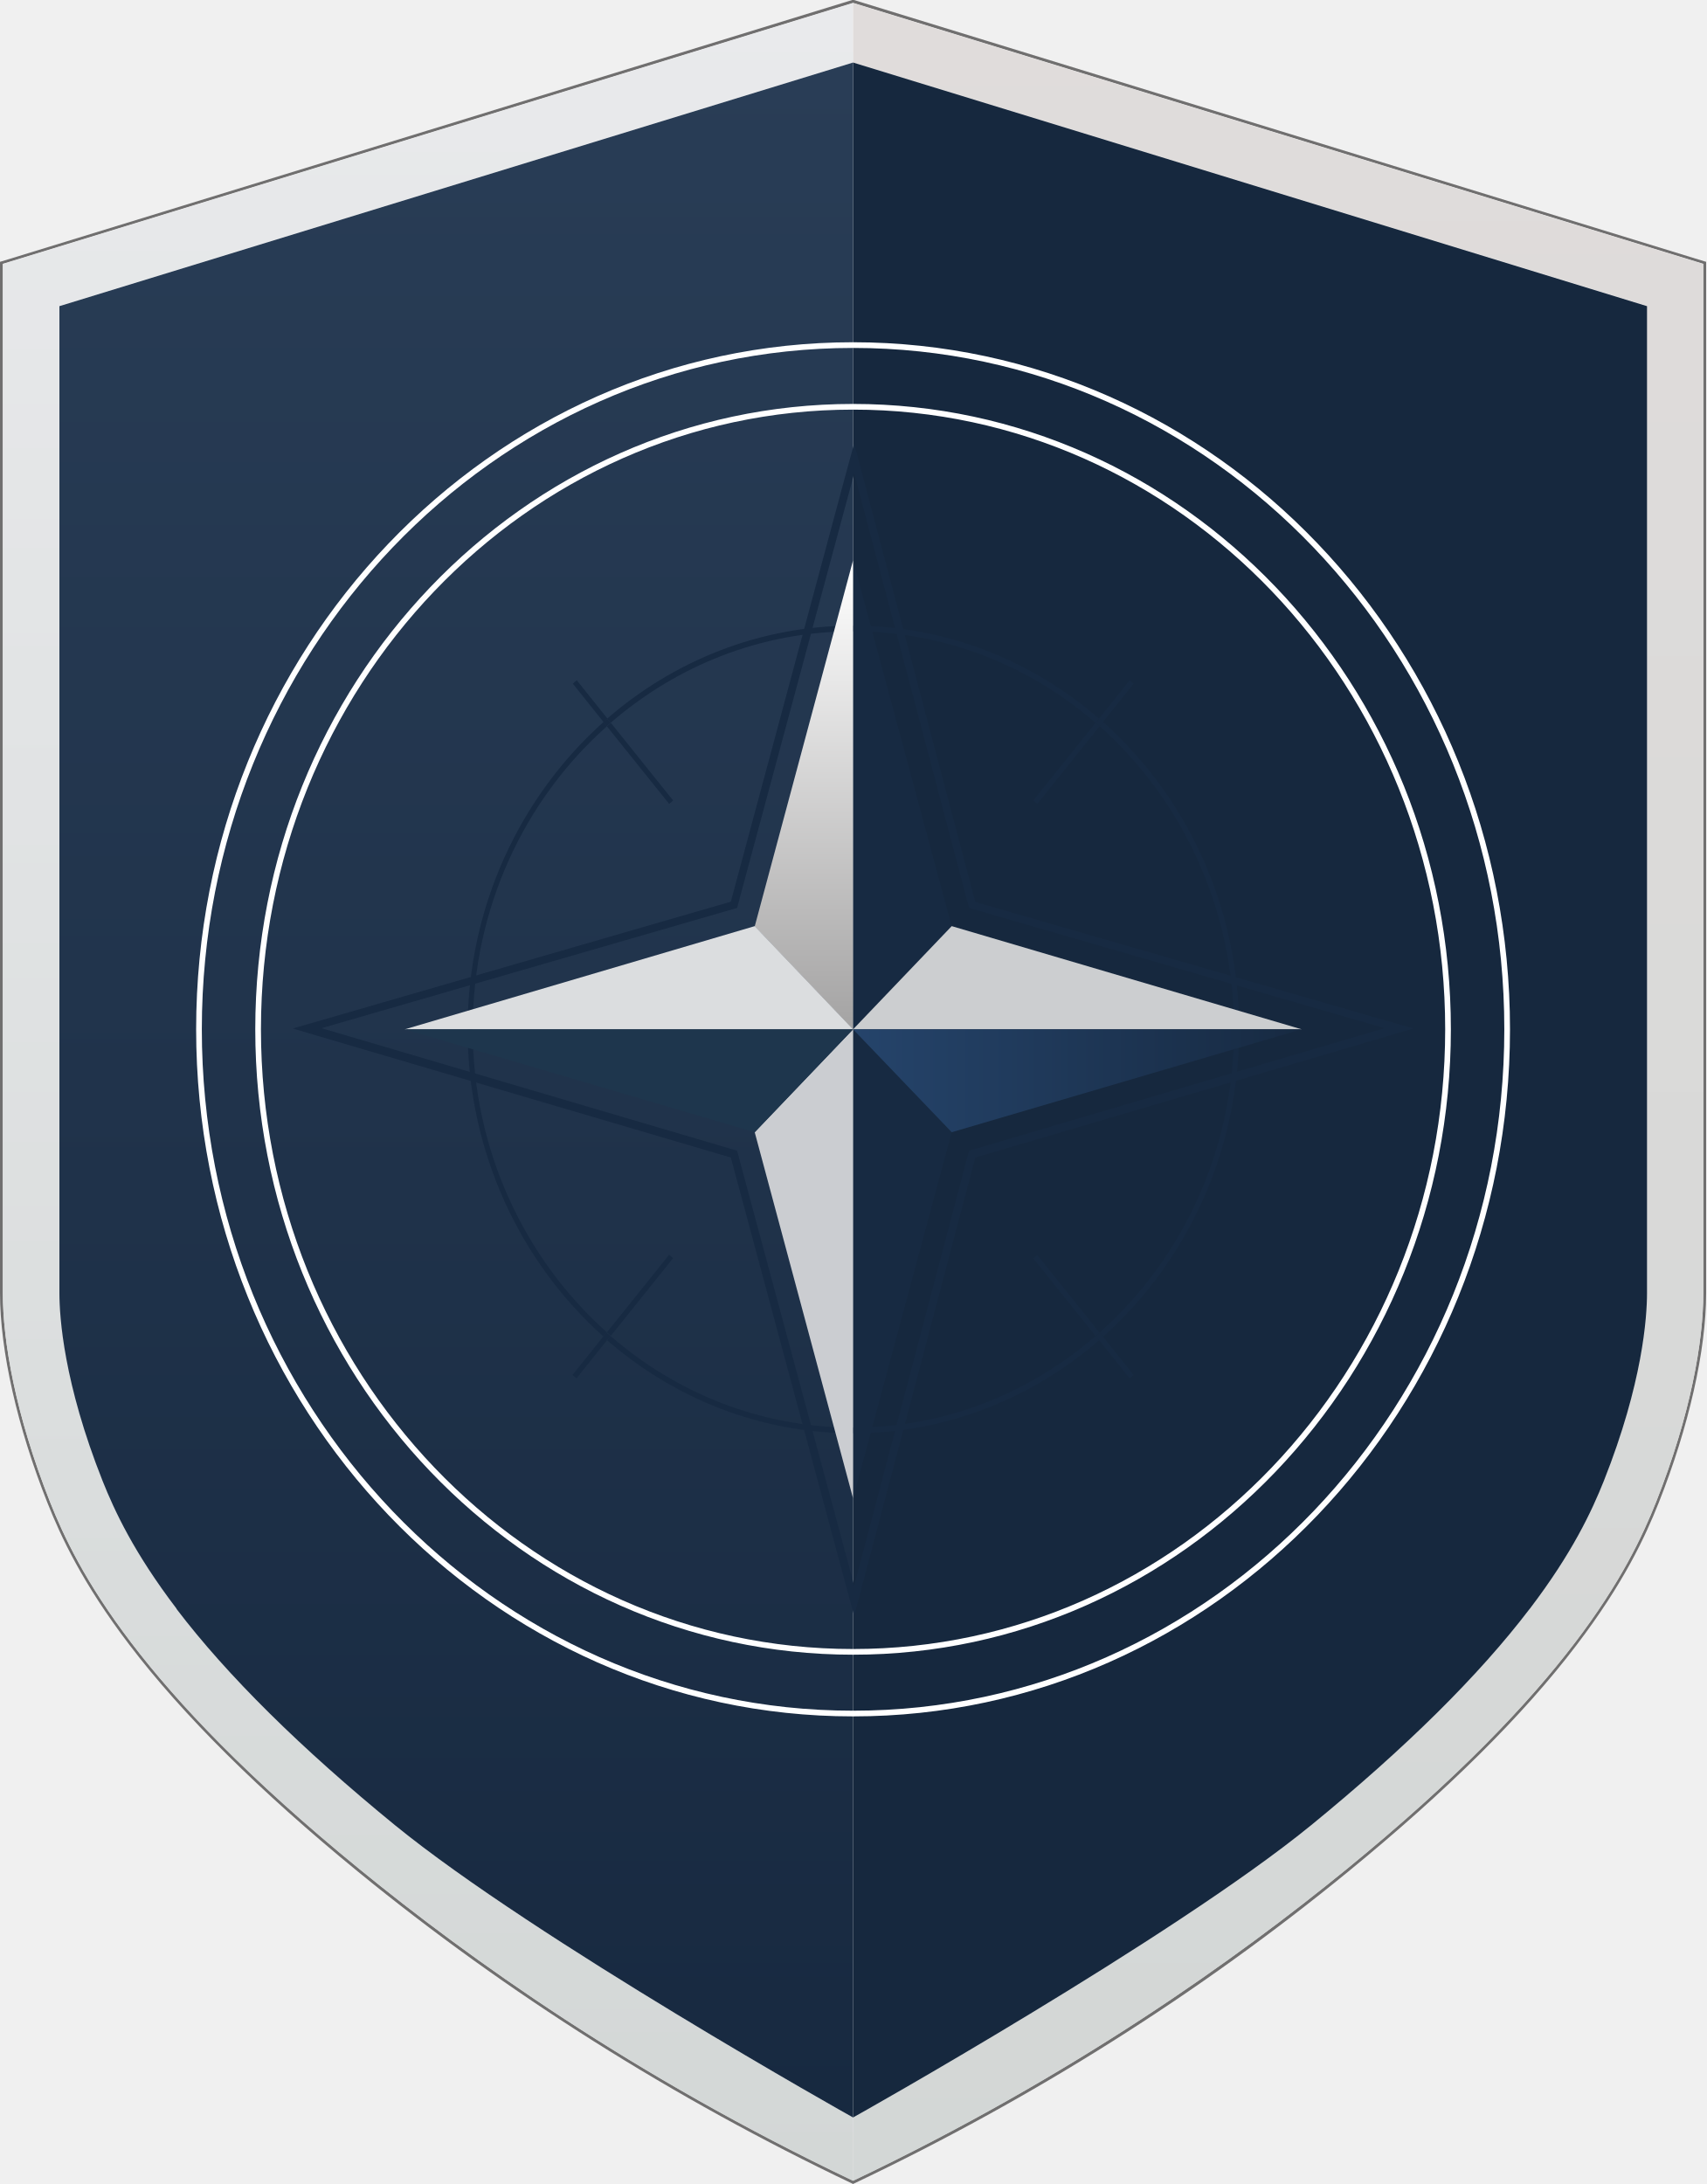
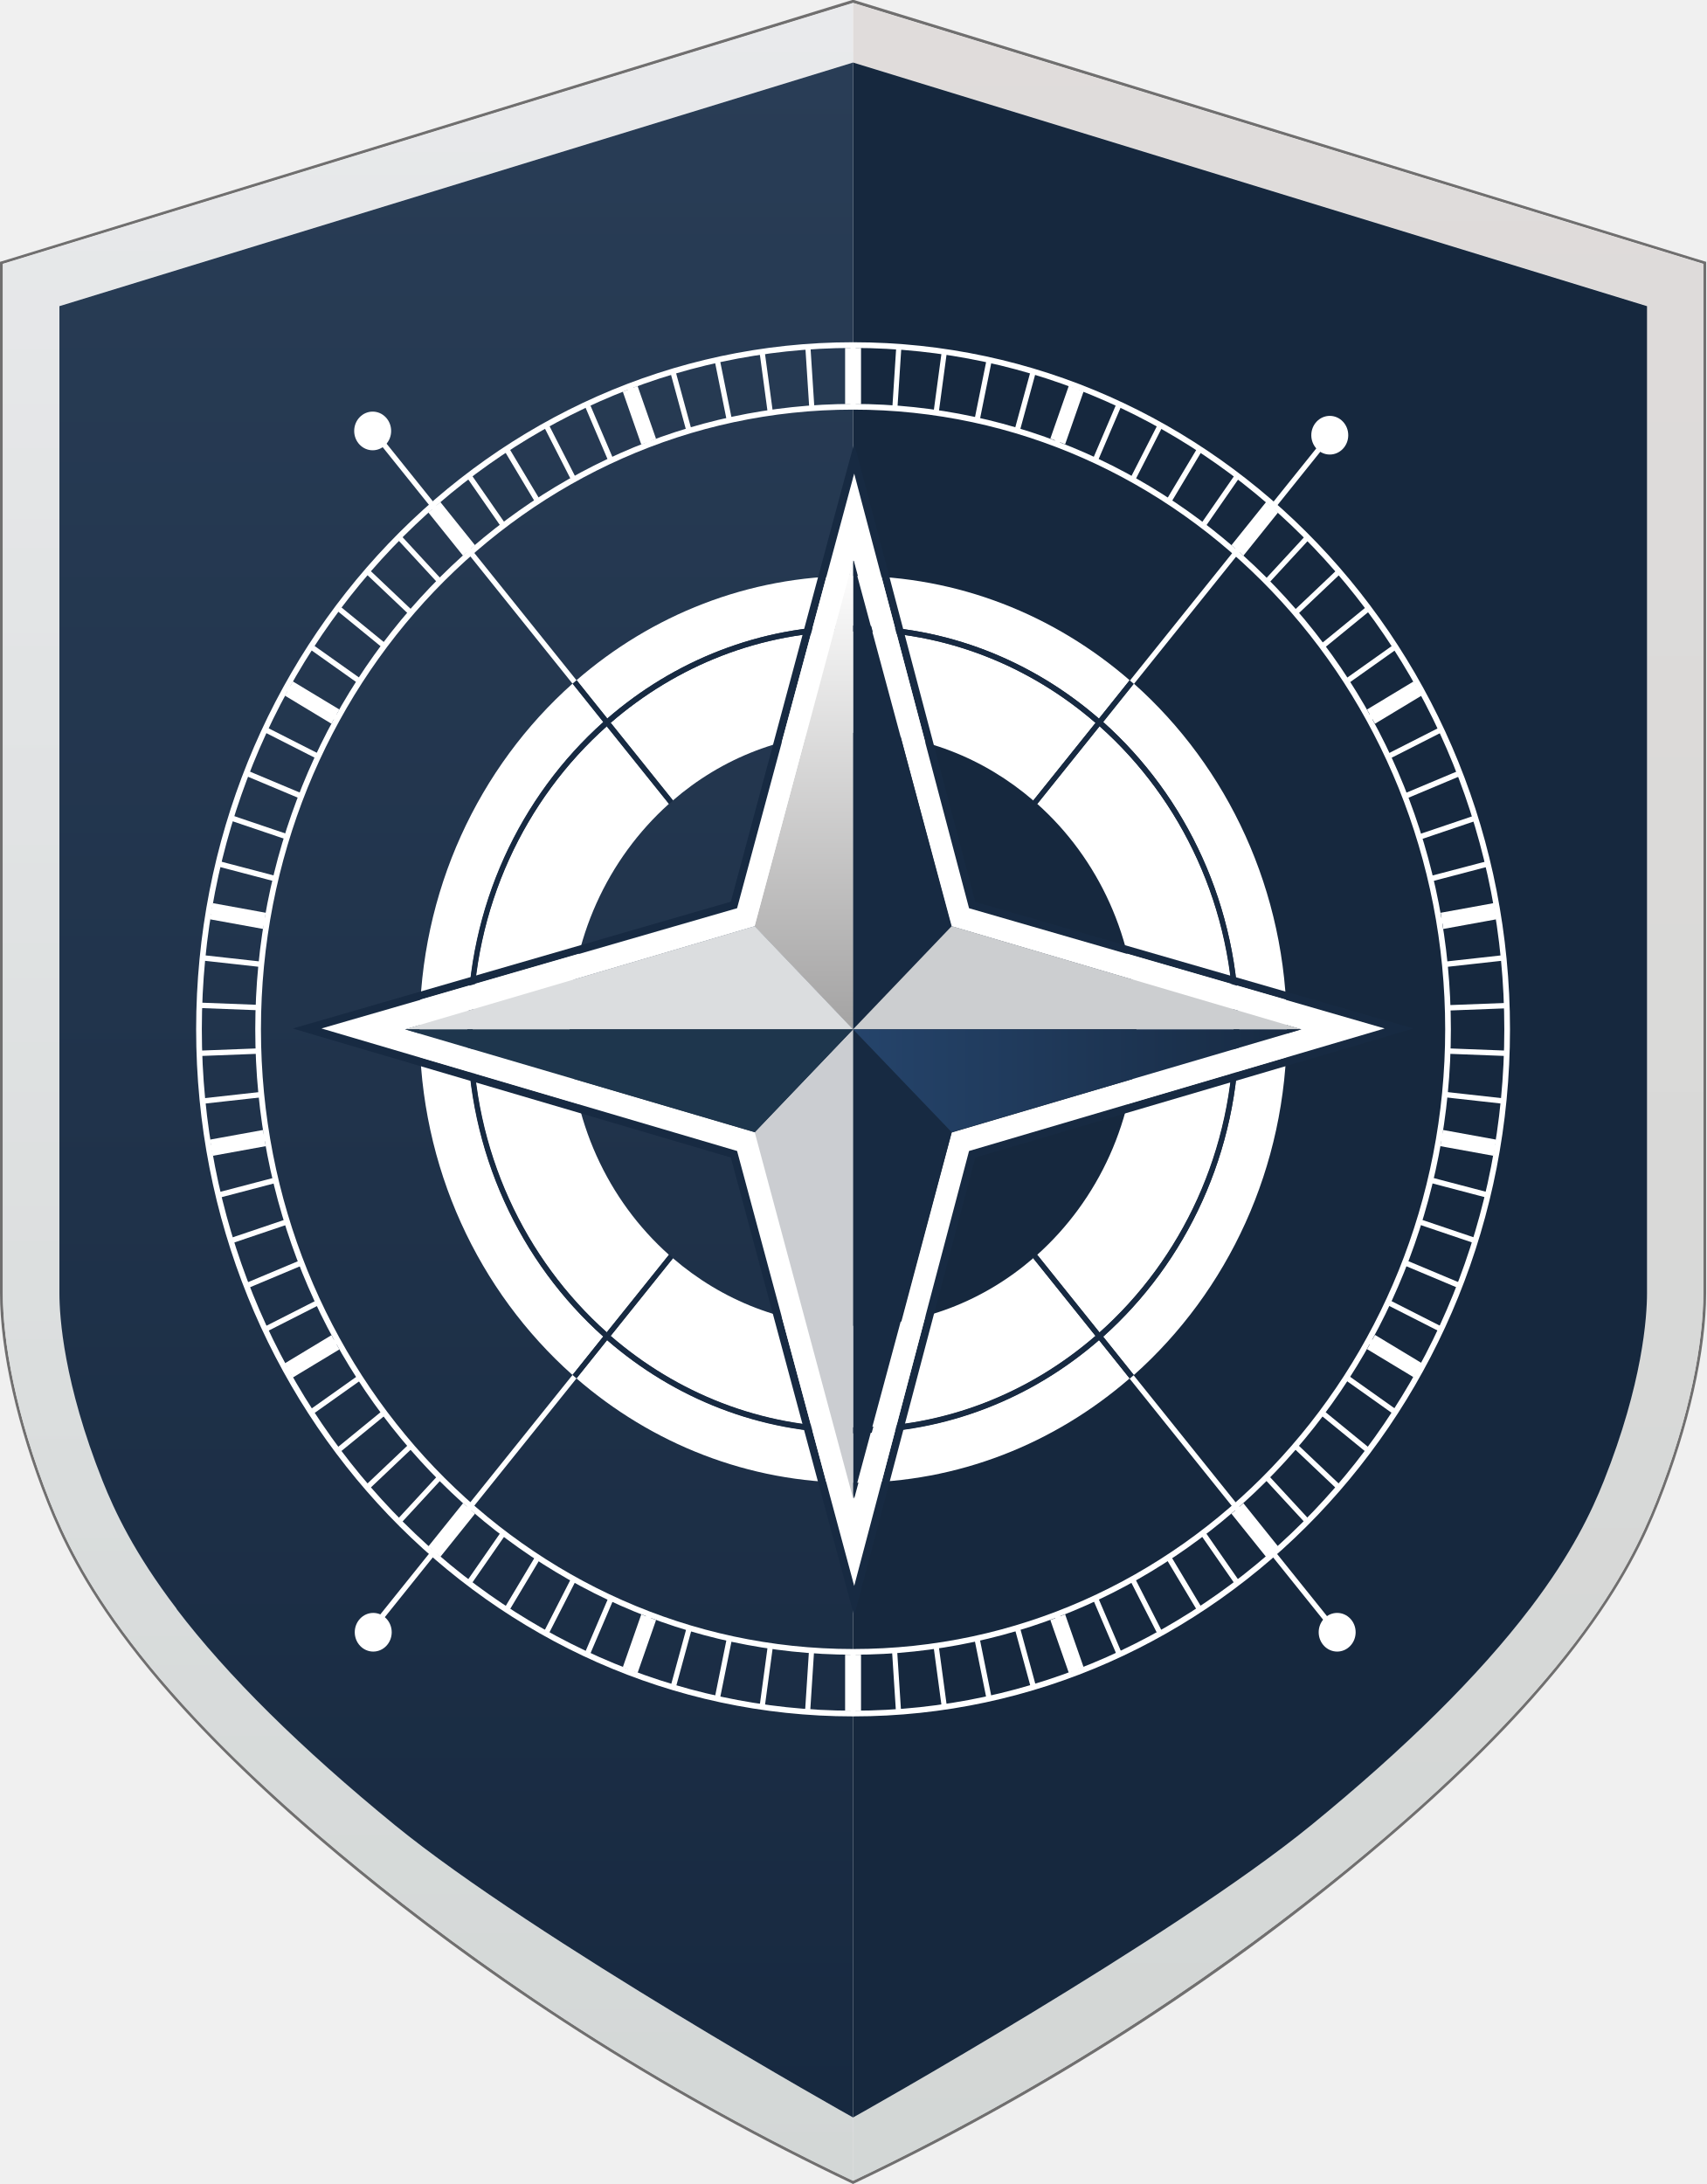
<svg xmlns="http://www.w3.org/2000/svg" id="a" viewBox="0 0 600.3 768.3">
  <defs>
-     <style>.g,.h{fill:none;}.g,.i,.j,.k,.l,.m,.n,.o,.p,.q,.r,.s,.t,.u{stroke-width:0px;}.h{stroke:#fff;stroke-miterlimit:10;stroke-width:2px;}.i{fill:#706f6f;}.j{fill:#1e364d;}.k{fill:#172a42;}.l{fill:#16283e;}.m{fill:#cbcdd1;}.n{fill:#ccced0;}.o{fill:#dbdddf;}.p{fill:none;}.q{fill:url(#b);}.r{fill:url(#c);}.s{fill:url(#e);}.t{fill:url(#f);}.u{fill:url(#d);}</style>
+     <style>.g,.h{fill:none;}.g,.i,.j,.k,.l,.m,.n,.o,.p,.q,.r,.s,.t,.u{stroke-width:0px;}.h{stroke:#fff;stroke-miterlimit:10;stroke-width:2px;}.i{fill:#706f6f;}.j{fill:#1e364d;}.k{fill:#172a42;}.l{fill:#16283e;}.m{fill:#cbcdd1;}.n{fill:#ccced0;}.o{fill:#dbdddf;}.p{fill:#fff;}.q{fill:url(#b);}.r{fill:url(#c);}.s{fill:url(#e);}.t{fill:url(#f);}.u{fill:url(#d);}</style>
    <linearGradient id="b" x1="449.7" y1="767.2" x2="449.7" y2="1.1" gradientUnits="userSpaceOnUse">
      <stop offset="0" stop-color="#d3d7d6" />
      <stop offset="1" stop-color="#e0dcdb" />
    </linearGradient>
    <linearGradient id="c" x1="2299.2" y1="767.2" x2="2299.2" y2="1.1" gradientTransform="translate(2449.8) rotate(-180) scale(1 -1)" gradientUnits="userSpaceOnUse">
      <stop offset="0" stop-color="#d3d7d6" />
      <stop offset="1" stop-color="#e9eaec" />
    </linearGradient>
    <linearGradient id="d" x1="160.6" y1="744.9" x2="160.6" y2="22" gradientUnits="userSpaceOnUse">
      <stop offset="0" stop-color="#172940" />
      <stop offset="1" stop-color="#293d56" />
    </linearGradient>
    <linearGradient id="e" x1="282.8" y1="197.1" x2="282.8" y2="362.2" gradientUnits="userSpaceOnUse">
      <stop offset="0" stop-color="#fff" />
      <stop offset="1" stop-color="#a4a3a3" />
    </linearGradient>
    <linearGradient id="f" x1="300.1" y1="380.2" x2="457.9" y2="380.2" gradientUnits="userSpaceOnUse">
      <stop offset="0" stop-color="#25446b" />
      <stop offset="1" stop-color="#172a42" />
    </linearGradient>
  </defs>
  <path class="i" d="m300.1,1l299.1,91.8v362.1c0,16.8-4.4,42.6-16.6,73.4-9.6,24.1-30.5,65.2-108.9,129.2-38.5,31.4-95.9,72.6-173.6,109.6-77.7-37-135.1-78.1-173.6-109.6-78.4-64.1-99.3-105.1-108.9-129.2-12.2-30.8-16.6-56.6-16.6-73.4V92.8L300.1,1m0-1h-.3C299.9,0,.7,91.9.7,91.9l-.7.2v362.8c0,20.2,6.1,47.2,16.7,73.8,4.7,11.8,12.2,28.1,28.8,49.9,18.8,24.7,45.9,51.6,80.4,79.8,52.5,42.9,111,79.8,173.8,109.7l.4.2.4-.2c62.9-29.9,121.4-66.8,173.8-109.7,34.5-28.2,61.6-55,80.4-79.8,16.6-21.8,24.1-38.1,28.8-49.9,10.6-26.7,16.7-53.6,16.7-73.8V92.1l-.7-.2L300.4,0h-.3Z" />
  <path class="q" d="m461.1,642.1c33.3-27.2,59.2-52.8,77-76.2,15-19.7,21.8-34.4,26-44.9,13.7-34.5,15.2-57.7,15.2-66.1V107.6L300.1,22V1.1l299.1,91.8v362.1c0,16.8-4.4,42.6-16.6,73.4-9.6,24.1-30.5,65.2-108.9,129.2-38.5,31.4-95.9,72.6-173.6,109.6v-22.3c.1,0,112.3-63,161-102.7Z" />
  <path class="r" d="m139.2,642.1c-33.3-27.2-59.2-52.8-77-76.2-15-19.7-21.8-34.4-26-44.9-13.7-34.5-15.2-57.7-15.2-66.1V107.6L300.1,22V1.1L1,92.9v362.1c0,16.8,4.4,42.6,16.6,73.4,9.6,24.1,30.5,65.2,108.9,129.2,38.5,31.4,95.9,72.6,173.6,109.6v-22.3c-.1,0-112.3-63-161-102.7Z" />
  <path class="l" d="m538.2,565.9c15-19.7,21.8-34.4,26-44.9,13.7-34.5,15.2-57.7,15.2-66.1V107.7L300.1,22v722.9c.1,0,112.3-63,161-102.7,33.3-27.2,59.2-52.8,77-76.2Z" />
  <path class="u" d="m62.1,565.9c-15-19.7-21.8-34.4-26-44.9-13.7-34.5-15.2-57.7-15.2-66.1V107.7L300.1,22v722.9c-.1,0-112.3-63-161-102.7-33.3-27.2-59.2-52.8-77-76.2Z" />
  <ellipse class="h" cx="300.1" cy="362.1" rx="230.1" ry="240.7" />
  <ellipse class="h" cx="300.1" cy="362.1" rx="209.3" ry="219" />
  <path class="p" d="m300.1,581.1c-.3,0-.6,0-.9,0v21.7c.3,0,.6,0,.9,0s.6,0,.9,0v-21.7c-.3,0-.6,0-.9,0Z" />
  <path class="p" d="m284.6,580.5l-1.4,21.7c.6,0,1.2,0,1.8.1l1.4-21.7c-.6,0-1.2,0-1.8-.1Z" />
  <path class="p" d="m270.1,578.9l-2.9,21.5c.6,0,1.2.2,1.8.3l2.9-21.5c-.6,0-1.2-.2-1.8-.3Z" />
  <path class="p" d="m255.7,576.2l-4.3,21.3c.6.1,1.2.3,1.8.4l4.3-21.3c-.6-.1-1.2-.3-1.8-.4Z" />
  <path class="p" d="m241.6,572.4l-5.7,20.9c.6.2,1.2.4,1.8.5l5.7-20.9c-.6-.2-1.2-.4-1.8-.5Z" />
  <path class="p" d="m227.7,567.6l-7.1,20.4c.6.2,1.2.4,1.7.7l7.1-20.4c-.6-.2-1.2-.4-1.7-.7Z" />
  <path class="p" d="m214.1,561.9l-8.5,19.9c.6.3,1.1.5,1.7.8l8.5-19.9c-.6-.3-1.1-.5-1.7-.8Z" />
  <path class="p" d="m201,555.1l-9.8,19.2c.5.3,1.1.6,1.6.9l9.8-19.2c-.5-.3-1.1-.6-1.6-.9Z" />
  <path class="p" d="m188.4,547.4l-11,18.4c.5.3,1,.7,1.6,1l11-18.4c-.5-.3-1-.7-1.6-1Z" />
  <path class="p" d="m176.4,538.7l-12.2,17.6c.5.4,1,.8,1.5,1.1l12.2-17.6c-.5-.4-1-.8-1.5-1.1Z" />
  <path class="p" d="m164.9,529.3l-13.4,16.7c.5.4.9.8,1.4,1.2l13.4-16.7c-.5-.4-.9-.8-1.4-1.2Z" />
  <path class="p" d="m154.1,519l-14.4,15.6c.4.4.9.9,1.3,1.3l14.4-15.6c-.4-.4-.9-.9-1.3-1.3Z" />
  <path class="p" d="m144,507.9l-15.4,14.6c.4.5.8,1,1.2,1.4l15.4-14.6c-.4-.5-.8-1-1.2-1.4Z" />
  <path class="p" d="m134.6,496.2l-16.4,13.4c.4.5.7,1,1.1,1.5l16.4-13.4c-.4-.5-.8-1-1.1-1.5Z" />
  <path class="p" d="m126.1,483.8l-17.2,12.2c.3.5.7,1.1,1,1.6l17.2-12.2c-.3-.5-.7-1.1-1-1.6Z" />
  <path class="p" d="m118.4,470.8l-18,10.9c.3.6.6,1.1.9,1.7l18-10.9c-.3-.6-.6-1.1-.9-1.7Z" />
  <path class="p" d="m111.6,457.3l-18.7,9.5c.3.6.5,1.1.8,1.7l18.7-9.5c-.3-.6-.6-1.1-.8-1.7Z" />
  <path class="p" d="m105.7,443.3l-19.3,8.1c.2.6.5,1.2.7,1.8l19.3-8.1c-.2-.6-.5-1.2-.7-1.8Z" />
  <path class="p" d="m100.7,428.9l-19.8,6.7c.2.6.4,1.2.6,1.8l19.8-6.7c-.2-.6-.4-1.2-.6-1.8Z" />
  <path class="p" d="m96.8,414.2l-20.2,5.3c.1.6.3,1.2.4,1.9l20.2-5.3c-.2-.6-.3-1.2-.4-1.9Z" />
  <path class="p" d="m93.8,399.2l-20.5,3.8c.1.6.2,1.3.3,1.9l20.5-3.8c-.1-.6-.2-1.3-.3-1.9Z" />
  <path class="p" d="m91.9,384.1l-20.7,2.3c0,.6.1,1.3.2,1.9l20.7-2.3c0-.6-.1-1.3-.2-1.9Z" />
  <path class="p" d="m90.9,368.8l-20.8.8c0,.6,0,1.3,0,1.9l20.8-.8c0-.6,0-1.3,0-1.9Z" />
  <path class="p" d="m91,353.5l-20.8-.8c0,.6,0,1.3,0,1.9l20.8.8c0-.6,0-1.3,0-1.9Z" />
  <path class="p" d="m92.1,338.3l-20.7-2.3c0,.6-.1,1.3-.2,1.9l20.7,2.3c0-.6.1-1.3.2-1.9Z" />
  <path class="p" d="m94.1,323.2l-20.5-3.8c-.1.6-.2,1.3-.3,1.9l20.5,3.8c.1-.6.2-1.3.3-1.9Z" />
  <path class="p" d="m97.2,308.2l-20.2-5.3c-.2.6-.3,1.2-.4,1.9l20.2,5.3c.1-.6.3-1.2.4-1.9Z" />
  <path class="p" d="m101.3,293.5l-19.8-6.7c-.2.6-.4,1.2-.6,1.8l19.8,6.7c.2-.6.4-1.2.6-1.8Z" />
  <path class="p" d="m106.4,279.2l-19.3-8.1c-.2.6-.5,1.2-.7,1.8l19.3,8.1c.2-.6.5-1.2.7-1.8Z" />
  <path class="p" d="m112.4,265.3l-18.7-9.5c-.3.6-.6,1.1-.8,1.7l18.7,9.5c.3-.6.5-1.1.8-1.7Z" />
  <path class="p" d="m119.3,251.8l-18-10.9c-.3.6-.6,1.1-.9,1.7l18,10.9c.3-.6.6-1.1.9-1.7Z" />
  <path class="p" d="m127.1,238.9l-17.2-12.2c-.3.5-.7,1.1-1,1.6l17.2,12.2c.3-.5.7-1.1,1-1.6Z" />
  <path class="p" d="m135.8,226.5l-16.4-13.4c-.4.5-.8,1-1.1,1.5l16.4,13.4c.4-.5.7-1,1.1-1.5Z" />
  <path class="p" d="m145.2,214.9l-15.4-14.6c-.4.5-.8,1-1.2,1.4l15.4,14.6c.4-.5.8-1,1.2-1.4Z" />
  <path class="p" d="m155.4,203.9l-14.4-15.6c-.4.4-.9.9-1.3,1.3l14.4,15.6c.4-.4.9-.9,1.3-1.3Z" />
  <path class="p" d="m166.3,193.8l-13.4-16.7c-.5.4-.9.8-1.4,1.2l13.4,16.7c.5-.4.9-.8,1.4-1.2Z" />
  <path class="p" d="m177.9,184.4l-12.2-17.6c-.5.4-1,.8-1.5,1.1l12.2,17.6c.5-.4,1-.8,1.5-1.1Z" />
  <path class="p" d="m190,175.9l-11-18.4c-.5.3-1,.7-1.6,1l11,18.4c.5-.3,1-.7,1.6-1Z" />
  <path class="p" d="m202.7,168.3l-9.8-19.2c-.5.3-1.1.6-1.6.9l9.8,19.2c.5-.3,1.1-.6,1.6-.9Z" />
  <path class="p" d="m215.8,161.6l-8.5-19.9c-.6.3-1.1.5-1.7.8l8.5,19.9c.6-.3,1.1-.5,1.7-.8Z" />
  <path class="p" d="m229.4,156l-7.1-20.4c-.6.2-1.2.4-1.7.7l7.1,20.4c.6-.2,1.2-.4,1.7-.7Z" />
  <path class="p" d="m243.3,151.3l-5.7-20.9c-.6.2-1.2.4-1.8.5l5.7,20.9c.6-.2,1.2-.4,1.8-.5Z" />
  <path class="p" d="m257.5,147.7l-4.3-21.3c-.6.1-1.2.3-1.8.4l4.3,21.3c.6-.1,1.2-.3,1.8-.4Z" />
  <path class="p" d="m271.9,145.1l-2.9-21.5c-.6,0-1.2.2-1.8.3l2.9,21.5c.6,0,1.2-.2,1.8-.3Z" />
  <path class="p" d="m286.5,143.6l-1.4-21.7c-.6,0-1.2,0-1.8.1l1.4,21.7c.6,0,1.2,0,1.8-.1Z" />
  <path class="p" d="m300.1,143.1c.3,0,.6,0,.9,0v-21.7c-.3,0-.6,0-.9,0s-.6,0-.9,0v21.7c.3,0,.6,0,.9,0Z" />
  <path class="p" d="m315.7,143.7l1.4-21.7c-.6,0-1.2,0-1.8-.1l-1.4,21.7c.6,0,1.2,0,1.8.1Z" />
  <path class="p" d="m330.2,145.4l2.9-21.5c-.6,0-1.2-.2-1.8-.3l-2.9,21.5c.6,0,1.2.2,1.8.3Z" />
  <path class="p" d="m344.6,148.1l4.3-21.3c-.6-.1-1.2-.3-1.8-.4l-4.3,21.3c.6.1,1.2.3,1.8.4Z" />
  <path class="p" d="m358.7,151.8l5.7-20.9c-.6-.2-1.2-.4-1.8-.5l-5.7,20.9c.6.2,1.2.4,1.8.5Z" />
  <path class="p" d="m372.6,156.6l7.1-20.4c-.6-.2-1.2-.4-1.7-.7l-7.1,20.4c.6.2,1.2.4,1.7.7Z" />
  <path class="p" d="m386.1,162.4l8.5-19.9c-.6-.3-1.1-.5-1.7-.8l-8.5,19.9c.6.3,1.1.5,1.7.8Z" />
  <path class="p" d="m399.2,169.2l9.8-19.2c-.5-.3-1.1-.6-1.6-.9l-9.8,19.2c.5.3,1.1.6,1.6.9Z" />
  <path class="p" d="m411.9,176.9l11-18.4c-.5-.3-1-.7-1.6-1l-11,18.4c.5.3,1,.7,1.6,1Z" />
  <path class="p" d="m423.9,185.5l12.2-17.6c-.5-.4-1-.8-1.5-1.1l-12.2,17.6c.5.4,1,.8,1.5,1.1Z" />
  <path class="p" d="m435.4,195l13.4-16.7c-.5-.4-.9-.8-1.4-1.2l-13.4,16.7c.5.4.9.8,1.4,1.2Z" />
  <path class="p" d="m446.2,205.3l14.4-15.6c-.4-.4-.9-.9-1.3-1.3l-14.4,15.6c.4.4.9.9,1.3,1.3Z" />
  <path class="p" d="m456.3,216.3l15.4-14.6c-.4-.5-.8-1-1.2-1.4l-15.4,14.6c.4.5.8,1,1.2,1.4Z" />
  <path class="p" d="m465.7,228.1l16.4-13.4c-.4-.5-.7-1-1.1-1.5l-16.4,13.4c.4.5.8,1,1.1,1.5Z" />
  <path class="p" d="m474.2,240.5l17.2-12.2c-.3-.5-.7-1.1-1-1.6l-17.2,12.2c.3.5.7,1.1,1,1.6Z" />
  <path class="p" d="m481.9,253.5l18-10.9c-.3-.6-.6-1.1-.9-1.7l-18,10.9c.3.6.6,1.1.9,1.7Z" />
  <path class="p" d="m488.7,267l18.7-9.5c-.3-.6-.5-1.1-.8-1.7l-18.7,9.5c.3.6.6,1.1.8,1.7Z" />
  <path class="p" d="m494.6,281l19.3-8.1c-.2-.6-.5-1.2-.7-1.8l-19.3,8.1c.2.6.5,1.2.7,1.8Z" />
  <path class="p" d="m499.5,295.4l19.8-6.7c-.2-.6-.4-1.2-.6-1.8l-19.8,6.7c.2.6.4,1.2.6,1.8Z" />
  <path class="p" d="m503.5,310.1l20.2-5.3c-.1-.6-.3-1.2-.4-1.9l-20.2,5.3c.2.6.3,1.2.4,1.9Z" />
  <path class="p" d="m506.5,325l20.5-3.8c-.1-.6-.2-1.3-.3-1.9l-20.5,3.8c.1.6.2,1.3.3,1.9Z" />
  <path class="p" d="m508.4,340.2l20.7-2.3c0-.6-.1-1.3-.2-1.9l-20.7,2.3c0,.6.1,1.3.2,1.9Z" />
  <path class="p" d="m509.4,355.5l20.8-.8c0-.6,0-1.3,0-1.9l-20.8.8c0,.6,0,1.3,0,1.9Z" />
  <path class="p" d="m509.4,368.8c0,.6,0,1.3,0,1.9l20.8.8c0-.6,0-1.3,0-1.9l-20.8-.8Z" />
  <path class="p" d="m508.2,386l20.7,2.3c0-.6.1-1.3.2-1.9l-20.7-2.3c0,.6-.1,1.3-.2,1.9Z" />
  <path class="p" d="m506.2,401.1l20.5,3.8c.1-.6.2-1.3.3-1.9l-20.5-3.8c-.1.6-.2,1.3-.3,1.9Z" />
  <path class="p" d="m503.1,416.1l20.2,5.3c.2-.6.3-1.2.4-1.9l-20.2-5.3c-.1.6-.3,1.2-.4,1.9Z" />
  <path class="p" d="m499,430.7l19.8,6.7c.2-.6.4-1.2.6-1.8l-19.8-6.7c-.2.6-.4,1.2-.6,1.8Z" />
  <path class="p" d="m493.9,445.1l19.3,8.1c.2-.6.5-1.2.7-1.8l-19.3-8.1c-.2.6-.5,1.2-.7,1.8Z" />
  <path class="p" d="m487.9,459l18.7,9.5c.3-.6.6-1.1.8-1.7l-18.7-9.5c-.3.6-.5,1.1-.8,1.7Z" />
  <path class="p" d="m481,472.5l18,10.9c.3-.6.6-1.1.9-1.7l-18-10.9c-.3.6-.6,1.1-.9,1.7Z" />
  <path class="p" d="m473.2,485.4l17.2,12.2c.3-.5.7-1.1,1-1.6l-17.2-12.2c-.3.5-.7,1.1-1,1.6Z" />
  <path class="p" d="m464.5,497.7l16.4,13.4c.4-.5.8-1,1.1-1.5l-16.4-13.4c-.4.5-.7,1-1.1,1.5Z" />
  <path class="p" d="m455.1,509.4l15.4,14.6c.4-.5.8-1,1.2-1.4l-15.4-14.6c-.4.5-.8,1-1.2,1.4Z" />
  <path class="p" d="m444.9,520.3l14.4,15.6c.4-.4.9-.9,1.3-1.3l-14.4-15.6c-.4.4-.9.9-1.3,1.3Z" />
  <path class="p" d="m434,530.5l13.4,16.7c.5-.4.9-.8,1.4-1.2l-13.4-16.7c-.5.4-.9.8-1.4,1.2Z" />
  <path class="p" d="m422.4,539.9l12.2,17.6c.5-.4,1-.8,1.5-1.1l-12.2-17.6c-.5.4-1,.8-1.5,1.1Z" />
  <path class="p" d="m410.3,548.4l11,18.4c.5-.3,1-.7,1.6-1l-11-18.4c-.5.3-1,.7-1.6,1Z" />
  <path class="p" d="m397.6,556l9.8,19.2c.5-.3,1.1-.6,1.6-.9l-9.8-19.2c-.5.3-1.1.6-1.6.9Z" />
  <path class="p" d="m384.5,562.6l8.5,19.9c.6-.3,1.1-.5,1.7-.8l-8.5-19.9c-.6.3-1.1.5-1.7.8Z" />
  <path class="p" d="m370.9,568.3l7.1,20.4c.6-.2,1.2-.4,1.7-.7l-7.1-20.4c-.6.2-1.2.4-1.7.7Z" />
  <path class="p" d="m357,573l5.7,20.9c.6-.2,1.2-.4,1.8-.5l-5.7-20.9c-.6.2-1.2.4-1.8.5Z" />
  <path class="p" d="m342.8,576.6l4.3,21.3c.6-.1,1.2-.3,1.8-.4l-4.3-21.3c-.6.1-1.2.3-1.8.4Z" />
  <path class="p" d="m328.4,579.1l2.9,21.5c.6,0,1.2-.2,1.8-.3l-2.9-21.5c-.6,0-1.2.2-1.8.3Z" />
  <path class="p" d="m313.8,580.7l1.4,21.7c.6,0,1.2,0,1.8-.1l-1.4-21.7c-.6,0-1.2,0-1.8.1Z" />
  <path class="p" d="m300.1,582.1c-.9,0-1.8,0-2.8,0v19.8c.9,0,1.8,0,2.8,0s1.8,0,2.8,0v-19.8c-.9,0-1.8,0-2.8,0Z" />
  <path class="p" d="m225.6,567.9l-6.5,18.6c1.7.7,3.5,1.3,5.2,2l6.5-18.6c-1.7-.6-3.5-1.3-5.2-2Z" />
  <path class="p" d="m162.9,528.8l-12.2,15.2c1.4,1.3,2.8,2.5,4.2,3.7l12.2-15.2c-1.4-1.2-2.8-2.5-4.2-3.7Z" />
  <path class="p" d="m116.6,469.7l-16.4,9.9c.9,1.7,1.8,3.3,2.8,5l16.4-9.9c-.9-1.7-1.9-3.3-2.8-5Z" />
  <path class="p" d="m92.6,397.5l-18.7,3.4c.3,1.9.6,3.8.9,5.7l18.7-3.4c-.3-1.9-.7-3.8-.9-5.7Z" />
  <path class="p" d="m93.5,321.1l-18.7-3.4c-.3,1.9-.7,3.8-.9,5.7l18.7,3.4c.3-1.9.6-3.8.9-5.7Z" />
  <path class="p" d="m119.4,249.6l-16.4-9.9c-.9,1.7-1.9,3.3-2.8,5l16.4,9.9c.9-1.7,1.8-3.3,2.8-5Z" />
  <path class="p" d="m167.1,191.8l-12.2-15.2c-1.4,1.2-2.8,2.5-4.2,3.7l12.2,15.2c1.4-1.3,2.8-2.5,4.2-3.7Z" />
  <path class="p" d="m230.8,154.4l-6.5-18.6c-1.7.6-3.5,1.3-5.2,2l6.5,18.6c1.7-.7,3.5-1.3,5.2-2Z" />
  <path class="p" d="m300.1,142.2c.9,0,1.8,0,2.8,0v-19.8c-.9,0-1.8,0-2.8,0s-1.8,0-2.8,0v19.8c.9,0,1.8,0,2.8,0Z" />
  <path class="p" d="m374.7,156.3l6.5-18.6c-1.7-.7-3.5-1.3-5.2-2l-6.5,18.6c1.7.6,3.5,1.3,5.2,2Z" />
  <path class="p" d="m437.4,195.5l12.2-15.2c-1.4-1.3-2.8-2.5-4.2-3.7l-12.2,15.2c1.4,1.2,2.8,2.5,4.2,3.7Z" />
  <path class="p" d="m483.7,254.6l16.4-9.9c-.9-1.7-1.8-3.3-2.8-5l-16.4,9.9c.9,1.7,1.9,3.3,2.8,5Z" />
  <path class="p" d="m507.7,326.8l18.7-3.4c-.3-1.9-.6-3.8-.9-5.7l-18.7,3.4c.3,1.9.7,3.8.9,5.7Z" />
  <path class="p" d="m506.7,403.2l18.7,3.4c.3-1.9.7-3.8.9-5.7l-18.7-3.4c-.3,1.9-.6,3.8-.9,5.7Z" />
  <path class="p" d="m480.9,474.6l16.4,9.9c.9-1.7,1.9-3.3,2.8-5l-16.4-9.9c-.9,1.7-1.8,3.3-2.8,5Z" />
  <path class="p" d="m433.2,532.5l12.2,15.2c1.4-1.2,2.8-2.5,4.2-3.7l-12.2-15.2c-1.4,1.3-2.8,2.5-4.2,3.7Z" />
  <path class="p" d="m369.5,569.9l6.5,18.6c1.7-.6,3.5-1.3,5.2-2l-6.5-18.6c-1.7.7-3.5,1.3-5.2,2Z" />
  <path class="g" d="m236.8,281.6l35.3,44-1.4,1.2-35.2-43.9c-21.4,19.1-34.9,47.5-34.9,79.3s13.5,60.1,34.9,79.3l35.2-43.9,1.4,1.2-35.3,44c17.2,14.9,39.3,23.8,63.4,23.8s46.1-8.9,63.4-23.8l-35.3-44,1.4-1.2,35.2,43.9c21.4-19.1,34.9-47.5,34.9-79.3s-13.5-60.1-34.9-79.3l-35.2,43.9-1.4-1.2,35.3-44c-17.2-14.9-39.3-23.8-63.4-23.8s-46.1,8.9-63.4,23.8Z" />
  <path class="p" d="m300.1,220.1c32.8,0,63,12.3,86.5,32.7l10.8-13.5c-26.4-22.9-60.3-36.7-97.3-36.7s-70.9,13.8-97.3,36.7l10.8,13.5c23.5-20.4,53.7-32.7,86.5-32.7Z" />
  <path class="p" d="m200.4,362.1c0-31.7,13.5-60.1,34.9-79.3l-21.9-27.3c-28.8,25.7-47.2,64-47.2,106.6s18.3,80.9,47.2,106.6l21.9-27.3c-21.4-19.1-34.9-47.5-34.9-79.3Z" />
  <path class="p" d="m435.9,362.1c0,43.2-18.6,82-47.8,108.1l10.8,13.5c32.9-29.3,53.8-72.9,53.8-121.6s-20.9-92.3-53.8-121.6l-10.8,13.5c29.2,26.1,47.8,64.9,47.8,108.1Z" />
  <path class="p" d="m399.8,362.1c0,31.7-13.5,60.1-34.9,79.3l21.9,27.3c28.8-25.7,47.2-64,47.2-106.6s-18.3-80.9-47.2-106.6l-21.9,27.3c21.4,19.1,34.9,47.5,34.9,79.3Z" />
  <path class="p" d="m300.1,257.8c24.1,0,46.1,8.9,63.4,23.8l21.9-27.3c-23.2-20.1-52.9-32.2-85.3-32.2s-62.1,12.1-85.3,32.2l21.9,27.3c17.2-14.9,39.3-23.8,63.4-23.8Z" />
  <path class="p" d="m300.1,466.4c-24.1,0-46.1-8.9-63.4-23.8l-21.9,27.3c23.2,20.1,52.9,32.2,85.3,32.2s62.1-12.1,85.3-32.2l-21.9-27.3c-17.2,14.9-39.3,23.8-63.4,23.8Z" />
  <path class="p" d="m164.4,362.1c0-43.2,18.6-82,47.8-108.1l-10.8-13.5c-32.9,29.3-53.8,72.9-53.8,121.6s20.9,92.3,53.8,121.6l10.8-13.5c-29.2-26.1-47.8-64.9-47.8-108.1Z" />
  <path class="p" d="m300.1,504.1c-32.8,0-63-12.3-86.5-32.7l-10.8,13.5c26.4,22.9,60.3,36.7,97.3,36.7s70.9-13.8,97.3-36.7l-10.8-13.5c-23.5,20.4-53.7,32.7-86.5,32.7Z" />
  <path class="k" d="m235.4,441.4l-21.9,27.3c.5.4.9.8,1.4,1.2l21.9-27.3c-.5-.4-.9-.8-1.4-1.2Z" />
  <path class="k" d="m212.2,470.2l-10.8,13.5c.5.4.9.8,1.4,1.2l10.8-13.5c-.5-.4-.9-.8-1.4-1.2Z" />
  <path class="k" d="m213.7,252.8l-10.8-13.5c-.5.4-.9.8-1.4,1.2l10.8,13.5c.5-.4.9-.8,1.4-1.2Z" />
  <path class="k" d="m236.8,281.6l-21.9-27.3c-.5.4-.9.8-1.4,1.2l21.9,27.3c.5-.4.9-.8,1.4-1.2Z" />
  <path class="k" d="m363.5,281.6c.5.4.9.8,1.4,1.2l21.9-27.3c-.5-.4-.9-.8-1.4-1.2l-21.9,27.3Z" />
  <path class="k" d="m388,254l10.8-13.5c-.5-.4-.9-.8-1.4-1.2l-10.8,13.5c.5.4.9.8,1.4,1.2Z" />
  <path class="k" d="m388,470.2c-.5.4-.9.8-1.4,1.2l10.8,13.5c.5-.4.9-.8,1.4-1.2l-10.8-13.5Z" />
  <path class="k" d="m363.5,442.7l21.9,27.3c.5-.4.9-.8,1.4-1.2l-21.9-27.3c-.5.4-.9.8-1.4,1.2Z" />
  <path class="k" d="m166.3,362.1c0-42.7,18.3-80.9,47.2-106.6l-1.2-1.5c-29.2,26.1-47.8,64.9-47.8,108.1s18.6,82,47.8,108.1l1.2-1.5c-28.8-25.7-47.2-64-47.2-106.6Z" />
  <path class="k" d="m300.1,502.2c-32.4,0-62.1-12.1-85.3-32.2l-1.2,1.5c23.5,20.4,53.7,32.7,86.5,32.7s63-12.3,86.5-32.7l-1.2-1.5c-23.2,20.1-52.9,32.2-85.3,32.2Z" />
  <path class="k" d="m300.1,222.1c32.4,0,62.1,12.1,85.3,32.2l1.2-1.5c-23.5-20.4-53.7-32.7-86.5-32.7s-63,12.3-86.5,32.7l1.2,1.5c23.2-20.1,52.9-32.2,85.3-32.2Z" />
  <path class="k" d="m435.9,362.1c0-43.2-18.6-82-47.8-108.1l-1.2,1.5c28.8,25.7,47.2,64,47.2,106.6s-18.3,80.9-47.2,106.6l1.2,1.5c29.2-26.1,47.8-64.9,47.8-108.1Z" />
  <path class="k" d="m213.4,468.8l-1.2,1.5c.5.4.9.8,1.4,1.2l1.2-1.5c-.5-.4-.9-.8-1.4-1.2Z" />
  <path class="k" d="m214.8,254.3l-1.2-1.5c-.5.4-.9.8-1.4,1.2l1.2,1.5c.5-.4.9-.8,1.4-1.2Z" />
  <path class="k" d="m386.9,255.5l1.2-1.5c-.5-.4-.9-.8-1.4-1.2l-1.2,1.5c.5.4.9.8,1.4,1.2Z" />
  <path class="k" d="m385.5,470l1.2,1.5c.5-.4.9-.8,1.4-1.2l-1.2-1.5c-.5.4-.9.8-1.4,1.2Z" />
  <path class="g" d="m562.1,362.1c0-73.2-27.2-142-76.7-193.8-5.2-5.4-10.6-10.6-16.1-15.5l-70.4,87.7c-.5-.4-.9-.8-1.4-1.2l70.4-87.7c-47-41.1-105.7-63.5-167.7-63.5s-120.7,22.4-167.7,63.5l70.4,87.7c-.5.4-.9.8-1.4,1.2l-70.4-87.7c-5.5,4.9-10.9,10.1-16.1,15.5-49.5,51.8-76.7,120.6-76.7,193.8s27.2,142,76.7,193.8c5.2,5.4,10.6,10.6,16.1,15.5l70.4-87.7c.5.4.9.8,1.4,1.2l-70.4,87.7c47,41.1,105.7,63.5,167.7,63.5s120.7-22.4,167.7-63.5l-70.4-87.7c.5-.4.9-.8,1.4-1.2l70.4,87.7c5.5-4.9,10.9-10.1,16.1-15.5,49.5-51.8,76.7-120.6,76.7-193.8Z" />
  <path class="p" d="m131.1,571.4l-1.2,1.5c.5.4.9.8,1.4,1.2l1.2-1.5c-.5-.4-.9-.8-1.4-1.2Z" />
  <path class="p" d="m132.5,151.6l-1.2-1.5c-.5.4-.9.8-1.4,1.2l1.2,1.5c.5-.4.9-.8,1.4-1.2Z" />
  <path class="p" d="m469.2,152.8l1.2-1.5c-.5-.4-.9-.8-1.4-1.2l-1.2,1.5c.5.4.9.8,1.4,1.2Z" />
  <path class="p" d="m469.2,571.4c-.5.4-.9.8-1.4,1.2l1.2,1.5c.5-.4.9-.8,1.4-1.2l-1.2-1.5Z" />
  <path class="p" d="m201.4,483.7l-70.4,87.7c.5.4.9.8,1.4,1.2l70.4-87.7c-.5-.4-.9-.8-1.4-1.2Z" />
  <path class="p" d="m202.8,239.3l-70.4-87.7c-.5.4-.9.8-1.4,1.2l70.4,87.7c.5-.4.9-.8,1.4-1.2Z" />
  <path class="p" d="m398.9,240.6l70.4-87.7c-.5-.4-.9-.8-1.4-1.2l-70.4,87.7c.5.4.9.8,1.4,1.2Z" />
  <path class="p" d="m397.4,485l70.4,87.7c.5-.4.9-.8,1.4-1.2l-70.4-87.7c-.5.4-.9.8-1.4,1.2Z" />
  <ellipse class="p" cx="131.1" cy="151.6" rx="6.5" ry="6.8" />
  <ellipse class="p" cx="467.8" cy="153.1" rx="6.5" ry="6.8" />
  <ellipse class="p" cx="470.4" cy="574.2" rx="6.5" ry="6.8" />
  <ellipse class="p" cx="131.3" cy="574.2" rx="6.5" ry="6.8" />
  <path class="k" d="m300.5,166.5l40.4,152.9,146.2,42.3-146.2,43.1-40.4,153-41.2-153-146.2-43.1,146.2-42.3,41.2-152.9m0-10.6l-2.7,9.9-40.7,151.4-144.7,41.9-9.4,2.7,9.4,2.8,144.7,42.6,40.7,151.4,2.7,9.9,2.6-9.9,40-151.4,144.7-42.6,9.4-2.8-9.4-2.7-144.7-41.8-40-151.4-2.6-9.9h0Z" />
  <path class="p" d="m340.9,319.5l-40.4-152.9-41.2,152.9-146.2,42.3,146.2,43.1,41.2,153,40.4-153,146.2-43.1-146.2-42.3Zm-6.1,78.9l-34.3,128.8-34.6-128.8-123.3-36.3,123.1-36.3,34.6-128.8,34.3,128.8,123.1,36.3-122.9,36.3Z" />
  <polygon class="k" points="300.1 362.1 334.8 398.3 300.1 527.1 300.1 362.1" />
  <polygon class="m" points="300.1 362.1 265.5 398.3 300.1 527.1 300.1 362.1" />
  <polygon class="k" points="300.1 362.2 334.8 325.9 300.1 197.1 300.1 362.2" />
  <polygon class="s" points="300.1 362.2 265.5 325.9 300.1 197.1 300.1 362.2" />
  <polygon class="n" points="300.1 362.1 334.8 325.8 457.9 362.1 300.1 362.1" />
  <polygon class="t" points="300.1 362.1 334.8 398.3 457.9 362.1 300.1 362.1" />
  <polygon class="o" points="300.1 362.1 265.5 325.8 142.4 362.1 300.1 362.1" />
  <polygon class="j" points="300.1 362.1 265.5 398.3 142.4 362.1 300.1 362.1" />
</svg>
